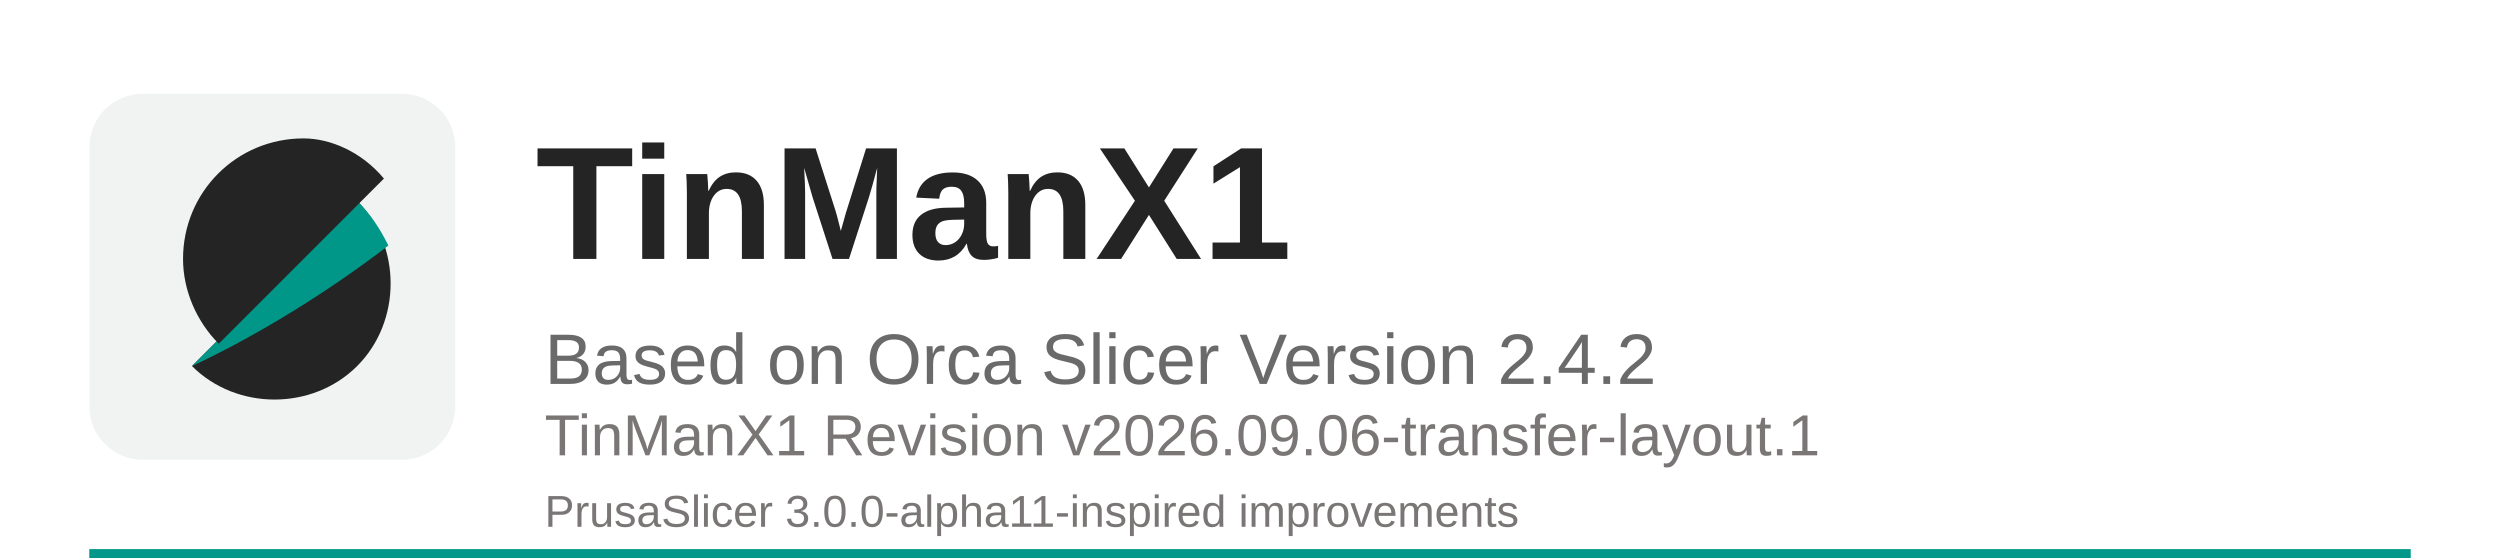
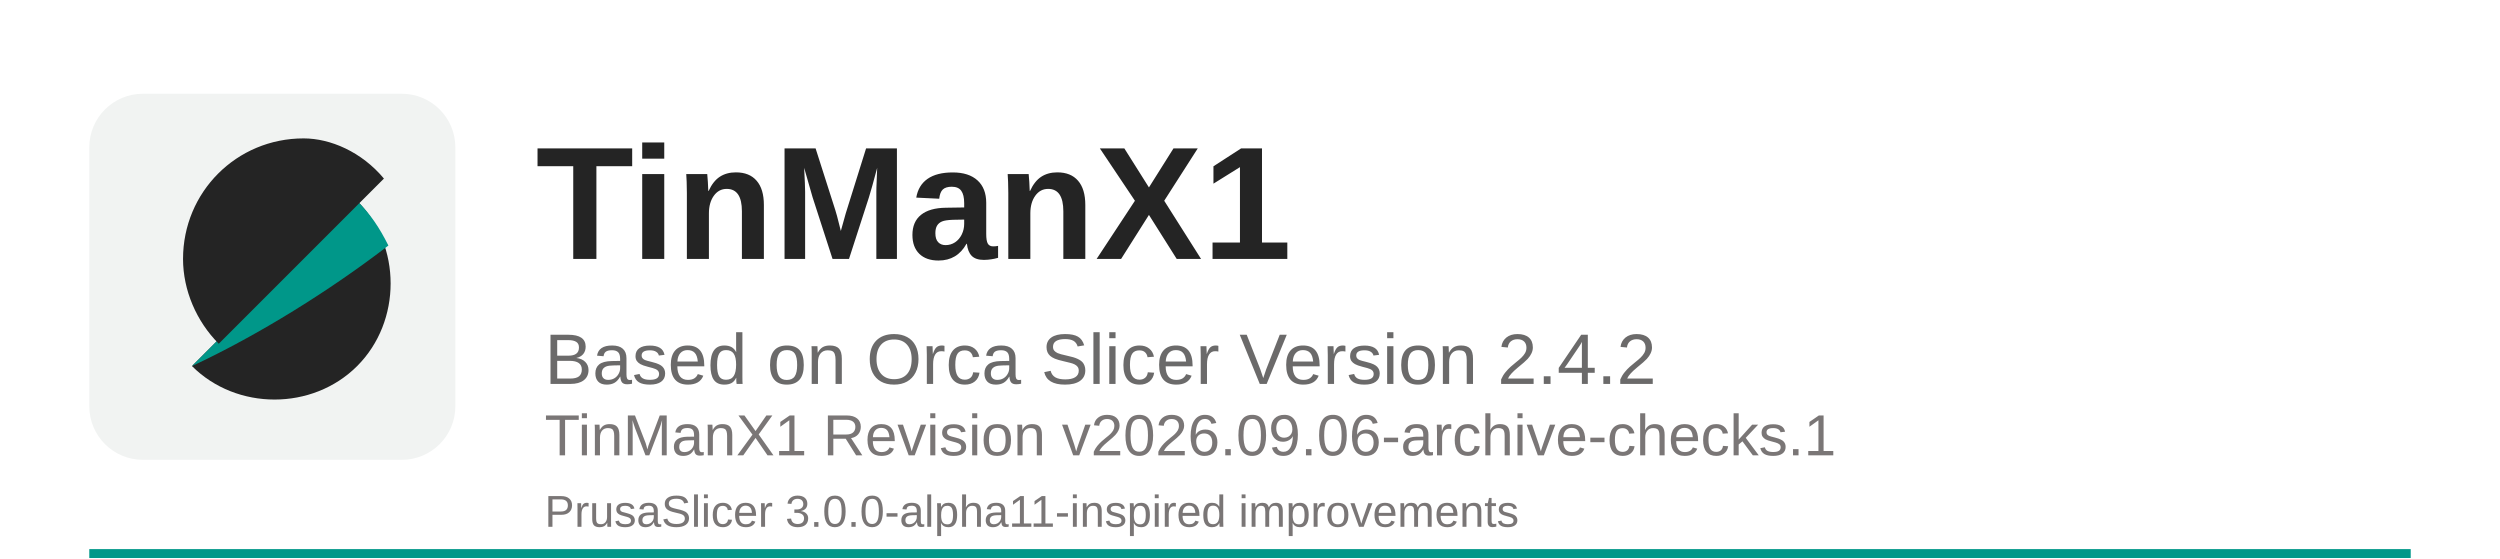
<svg xmlns="http://www.w3.org/2000/svg" width="560" height="125" viewBox="0 0 560 125">
  <rect x="20" y="123" width="520" height="2" fill="#009789" />
  <rect x="20" y="21" width="82" height="82" rx="12" fill="#f1f3f2" />
  <path d="M43 82c10 10 27 10 37 0s10-27 0-37L43 82z" fill="#242424" />
  <path d="M80 45L43 82c15-7 31-17 44-27-2-4-4-7-7-10z" fill="#009789" />
  <path d="M68 31c-15 0-27 12-27 27 0 7 3 14 8 19l37-37c-5-6-12-9-18-9z" fill="#242424" />
  <text x="120" y="58" font-family="Arial, Helvetica, sans-serif" font-size="36" font-weight="700" fill="#242424">TinManX1</text>
  <text x="122" y="86" font-family="Arial, Helvetica, sans-serif" font-size="16" fill="#6b6a6a">Based on Orca Slicer Version 2.4.2</text>
-   <text x="122" y="102" font-family="Arial, Helvetica, sans-serif" font-size="13" fill="#7a7676">TinManX1 Revision v2026.09.06-transfer-layout.1</text>
+   <text x="122" y="102" font-family="Arial, Helvetica, sans-serif" font-size="13" fill="#7a7676">TinManX1 Revision v2026.09.06-archive-checks.1</text>
  <text x="122" y="118" font-family="Arial, Helvetica, sans-serif" font-size="10" fill="#7a7676">PrusaSlicer 3.0.0-alpha11-inspired improvements</text>
</svg>
